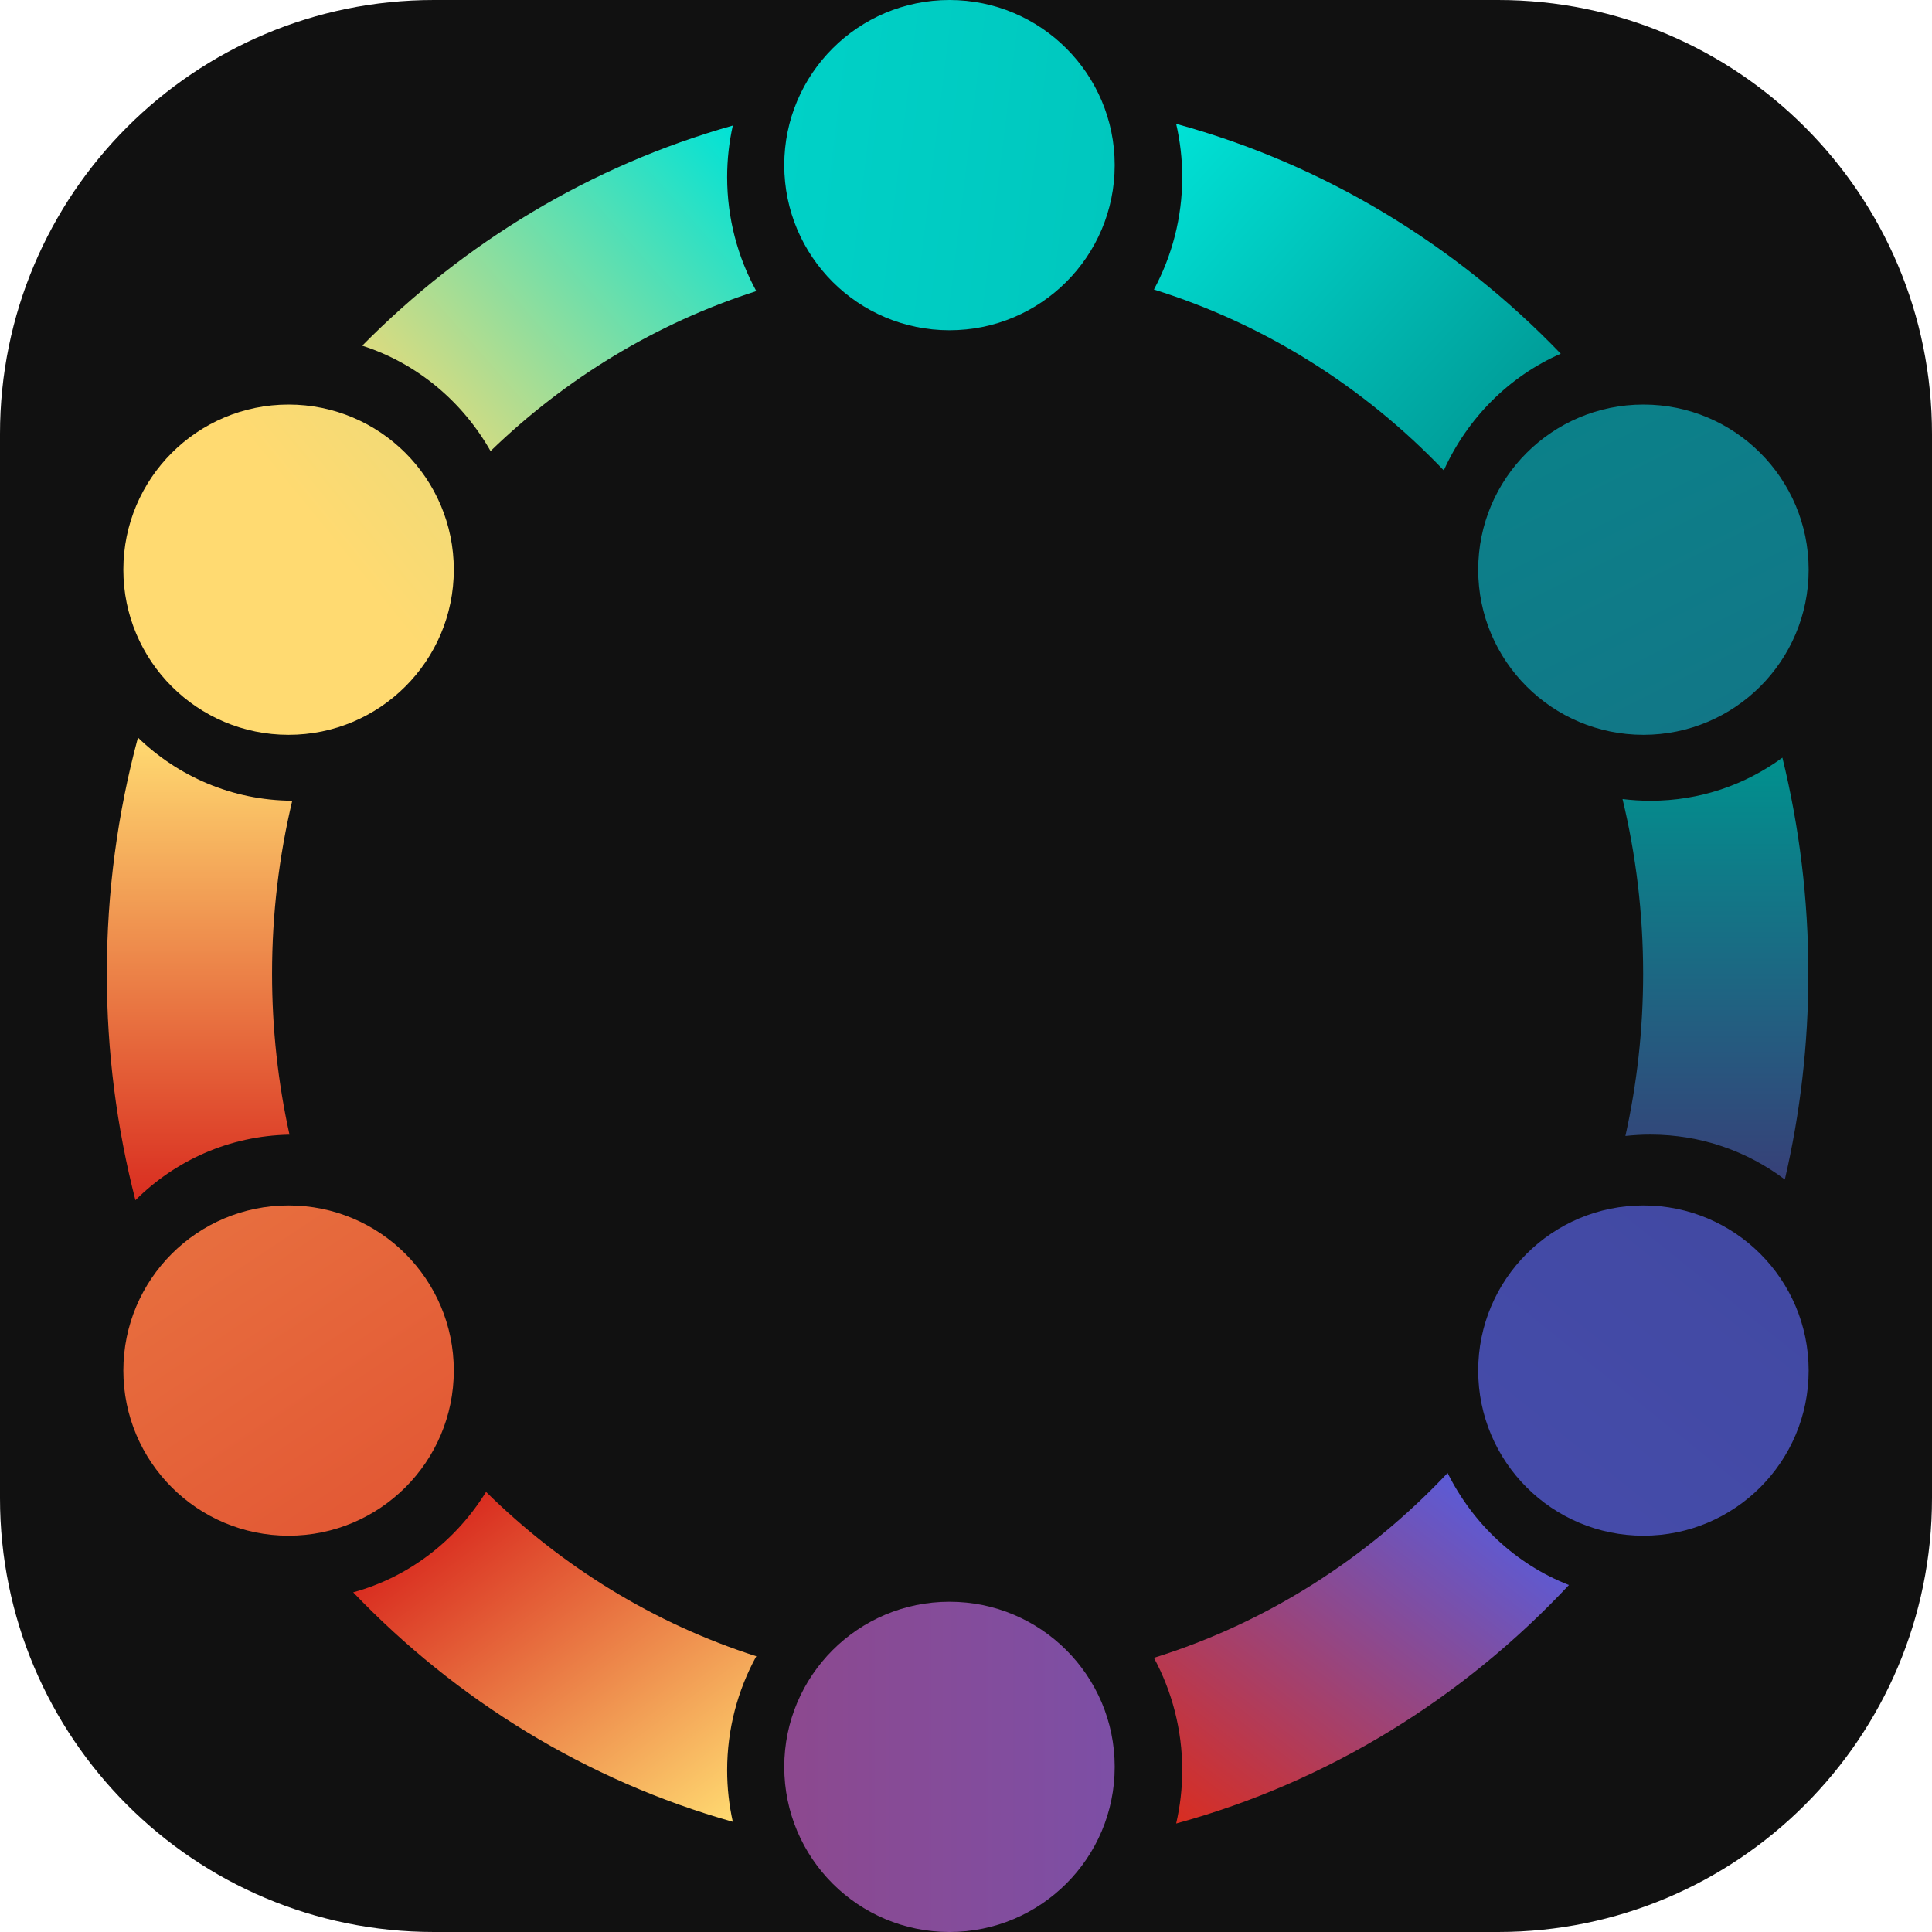
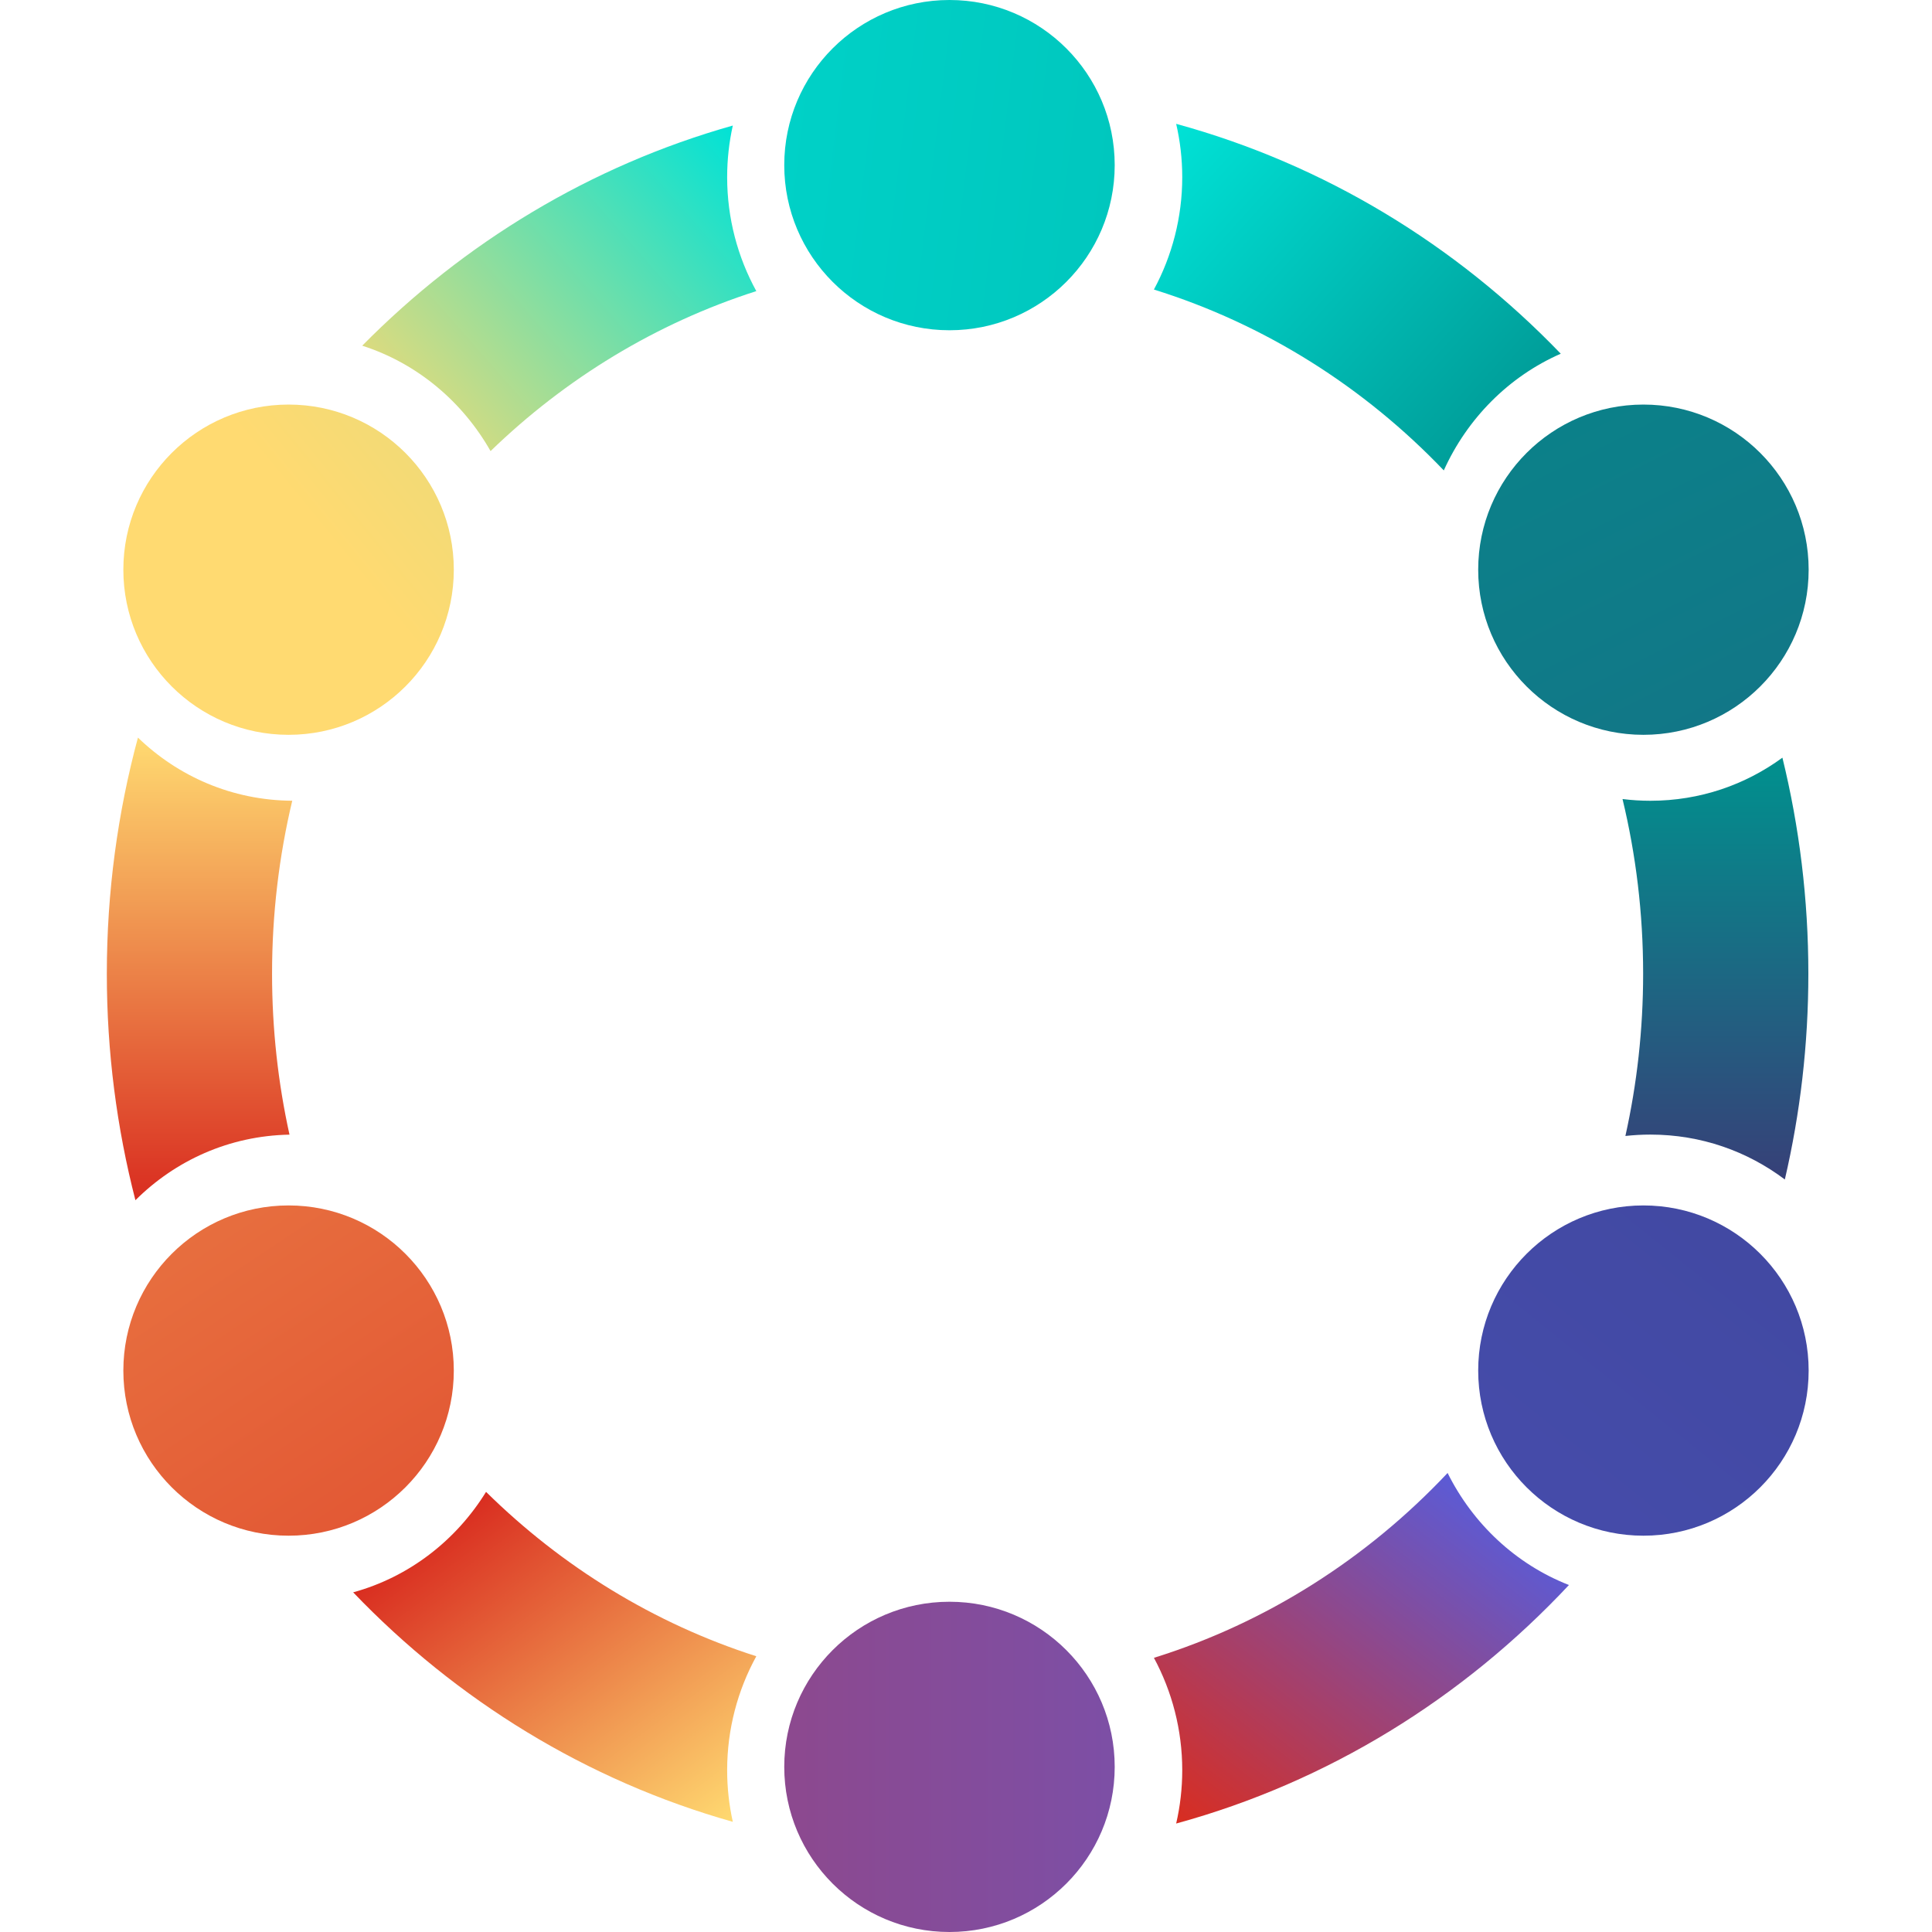
<svg xmlns="http://www.w3.org/2000/svg" width="512" height="512" viewBox="0 0 512 512" fill="none">
-   <rect width="512" height="512" rx="115" fill="#111111" />
  <defs>
    <linearGradient id="paint0_linear_142_29" x1="659.711" y1="-174.08" x2="161.484" y2="233.757" gradientUnits="userSpaceOnUse">
      <stop stop-color="#00E2D6" />
      <stop offset="1" stop-color="#FFDA71" />
    </linearGradient>
    <linearGradient id="paint1_linear_142_29" x1="159.101" y1="71.68" x2="492.179" y2="736.708" gradientUnits="userSpaceOnUse">
      <stop stop-color="#00918E" />
      <stop offset="1" stop-color="#374078" />
    </linearGradient>
    <linearGradient id="paint2_linear_142_29" x1="28.311" y1="-199.68" x2="428.775" y2="400.953" gradientUnits="userSpaceOnUse">
      <stop stop-color="#FFDA71" />
      <stop offset="1" stop-color="#D92D20" />
    </linearGradient>
    <linearGradient id="paint3_linear_142_29" x1="-210.719" y1="256" x2="479.311" y2="256" gradientUnits="userSpaceOnUse">
      <stop stop-color="#D92D20" />
      <stop offset="1" stop-color="#5B5BD6" />
    </linearGradient>
    <linearGradient id="paint4_linear_142_29" x1="353.031" y1="51.2" x2="-145.393" y2="672.397" gradientUnits="userSpaceOnUse">
      <stop stop-color="#3C4597" />
      <stop offset="1" stop-color="#5B5BD6" />
    </linearGradient>
    <linearGradient id="paint5_linear_142_29" x1="28.311" y1="256" x2="743.941" y2="343.773" gradientUnits="userSpaceOnUse">
      <stop stop-color="#00E2D6" />
      <stop offset="1" stop-color="#00918E" />
    </linearGradient>
    <linearGradient id="arc1" x1="383.628" y1="390.35" x2="311.697" y2="483.254" gradientUnits="userSpaceOnUse">
      <stop stop-color="#5B5BD6" />
      <stop offset="1" stop-color="#D92D20" />
    </linearGradient>
    <linearGradient id="arc2" x1="128.81" y1="395.363" x2="194.203" y2="482.801" gradientUnits="userSpaceOnUse">
      <stop stop-color="#D92D20" />
      <stop offset="1" stop-color="#FFDA71" />
    </linearGradient>
    <linearGradient id="arc3" x1="36.557" y1="195.47" x2="36.557" y2="318.071" gradientUnits="userSpaceOnUse">
      <stop stop-color="#FFDA71" />
      <stop offset="1" stop-color="#D92D20" />
    </linearGradient>
    <linearGradient id="arc4" x1="472.356" y1="200.791" x2="472.356" y2="312.577" gradientUnits="userSpaceOnUse">
      <stop stop-color="#00918E" />
      <stop offset="1" stop-color="#374078" />
    </linearGradient>
    <linearGradient id="arc5" x1="311.697" y1="32.821" x2="413.616" y2="124.662" gradientUnits="userSpaceOnUse">
      <stop stop-color="#00E2D6" />
      <stop offset="1" stop-color="#00918E" />
    </linearGradient>
    <linearGradient id="arc6" x1="194.203" y1="33.271" x2="95.994" y2="119.545" gradientUnits="userSpaceOnUse">
      <stop stop-color="#00E2D6" />
      <stop offset="1" stop-color="#FFDA71" />
    </linearGradient>
  </defs>
  <path d="M120.262 150.974C120.262 175.143 100.658 194.735 76.476 194.735C52.293 194.735 32.689 175.143 32.689 150.974C32.689 126.806 52.293 107.214 76.476 107.214C100.658 107.214 120.262 126.806 120.262 150.974Z" fill="url(#paint0_linear_142_29)" />
  <path d="M479.311 150.974C479.311 175.143 459.707 194.735 435.524 194.735C411.342 194.735 391.738 175.143 391.738 150.974C391.738 126.806 411.342 107.214 435.524 107.214C459.707 107.214 479.311 126.806 479.311 150.974Z" fill="url(#paint1_linear_142_29)" />
  <path d="M120.262 363.214C120.262 387.382 100.658 406.974 76.476 406.974C52.293 406.974 32.689 387.382 32.689 363.214C32.689 339.045 52.293 319.453 76.476 319.453C100.658 319.453 120.262 339.045 120.262 363.214Z" fill="url(#paint2_linear_142_29)" />
  <path d="M295.408 468.239C295.408 492.408 275.804 512 251.621 512C227.439 512 207.835 492.408 207.835 468.239C207.835 444.071 227.439 424.479 251.621 424.479C275.804 424.479 295.408 444.071 295.408 468.239Z" fill="url(#paint3_linear_142_29)" />
  <path d="M479.311 363.214C479.311 387.382 459.707 406.974 435.524 406.974C411.342 406.974 391.738 387.382 391.738 363.214C391.738 339.045 411.342 319.453 435.524 319.453C459.707 319.453 479.311 339.045 479.311 363.214Z" fill="url(#paint4_linear_142_29)" />
  <path d="M295.408 43.761C295.408 67.929 275.804 87.521 251.621 87.521C227.439 87.521 207.835 67.929 207.835 43.761C207.835 19.592 227.439 0 251.621 0C275.804 0 295.408 19.592 295.408 43.761Z" fill="url(#paint5_linear_142_29)" />
  <path d="M383.628 390.35C390.318 403.796 401.7 414.534 415.786 420.045C387.757 449.998 351.993 472.236 311.697 483.254C312.749 478.694 313.307 473.959 313.307 469.12C313.307 458.427 310.599 448.243 305.801 439.34C335.627 430.055 362.324 412.994 383.628 390.35Z" fill="url(#arc1)" />
  <path d="M128.81 395.363C148.925 415.197 173.368 430.267 200.429 438.925C195.49 447.925 192.702 458.261 192.702 469.12C192.702 473.799 193.218 478.381 194.203 482.801C155.45 471.878 120.955 450.556 93.593 421.985C108.482 417.903 120.897 408.17 128.81 395.363Z" fill="url(#arc2)" />
  <path d="M36.557 195.47C47.147 205.7 61.42 212.098 77.448 212.205C73.955 226.858 72.097 242.208 72.097 258.038C72.097 272.728 73.697 287.003 76.719 300.692C60.649 300.992 46.383 307.617 35.888 318.071C30.945 298.893 28.311 278.766 28.311 258.038C28.311 236.396 31.183 215.407 36.557 195.47Z" fill="url(#arc3)" />
  <path d="M472.356 200.791C476.847 219.129 479.234 238.312 479.234 258.038C479.234 276.796 477.075 295.061 473.001 312.577C463.11 305.131 450.852 300.677 437.367 300.677C435.124 300.677 432.916 300.803 430.746 301.043C433.818 287.247 435.447 272.854 435.447 258.038C435.447 242.045 433.548 226.544 429.985 211.754C432.399 212.052 434.861 212.212 437.367 212.212C450.56 212.212 462.579 207.948 472.356 200.791Z" fill="url(#arc4)" />
  <path d="M311.697 32.821C350.959 43.556 385.921 64.94 413.616 93.737C399.811 99.785 388.819 110.938 382.621 124.662C361.485 102.546 335.158 85.872 305.798 76.733C310.597 67.83 313.307 57.648 313.307 46.955C313.307 42.115 312.749 37.381 311.697 32.821Z" fill="url(#arc5)" />
  <path d="M194.203 33.271C193.218 37.692 192.702 42.275 192.702 46.955C192.702 57.813 195.493 68.147 200.431 77.147C173.902 85.635 149.889 100.286 130.003 119.545C122.58 106.457 110.575 96.29 95.994 91.613C122.961 64.284 156.576 43.877 194.203 33.271Z" fill="url(#arc6)" />
</svg>
